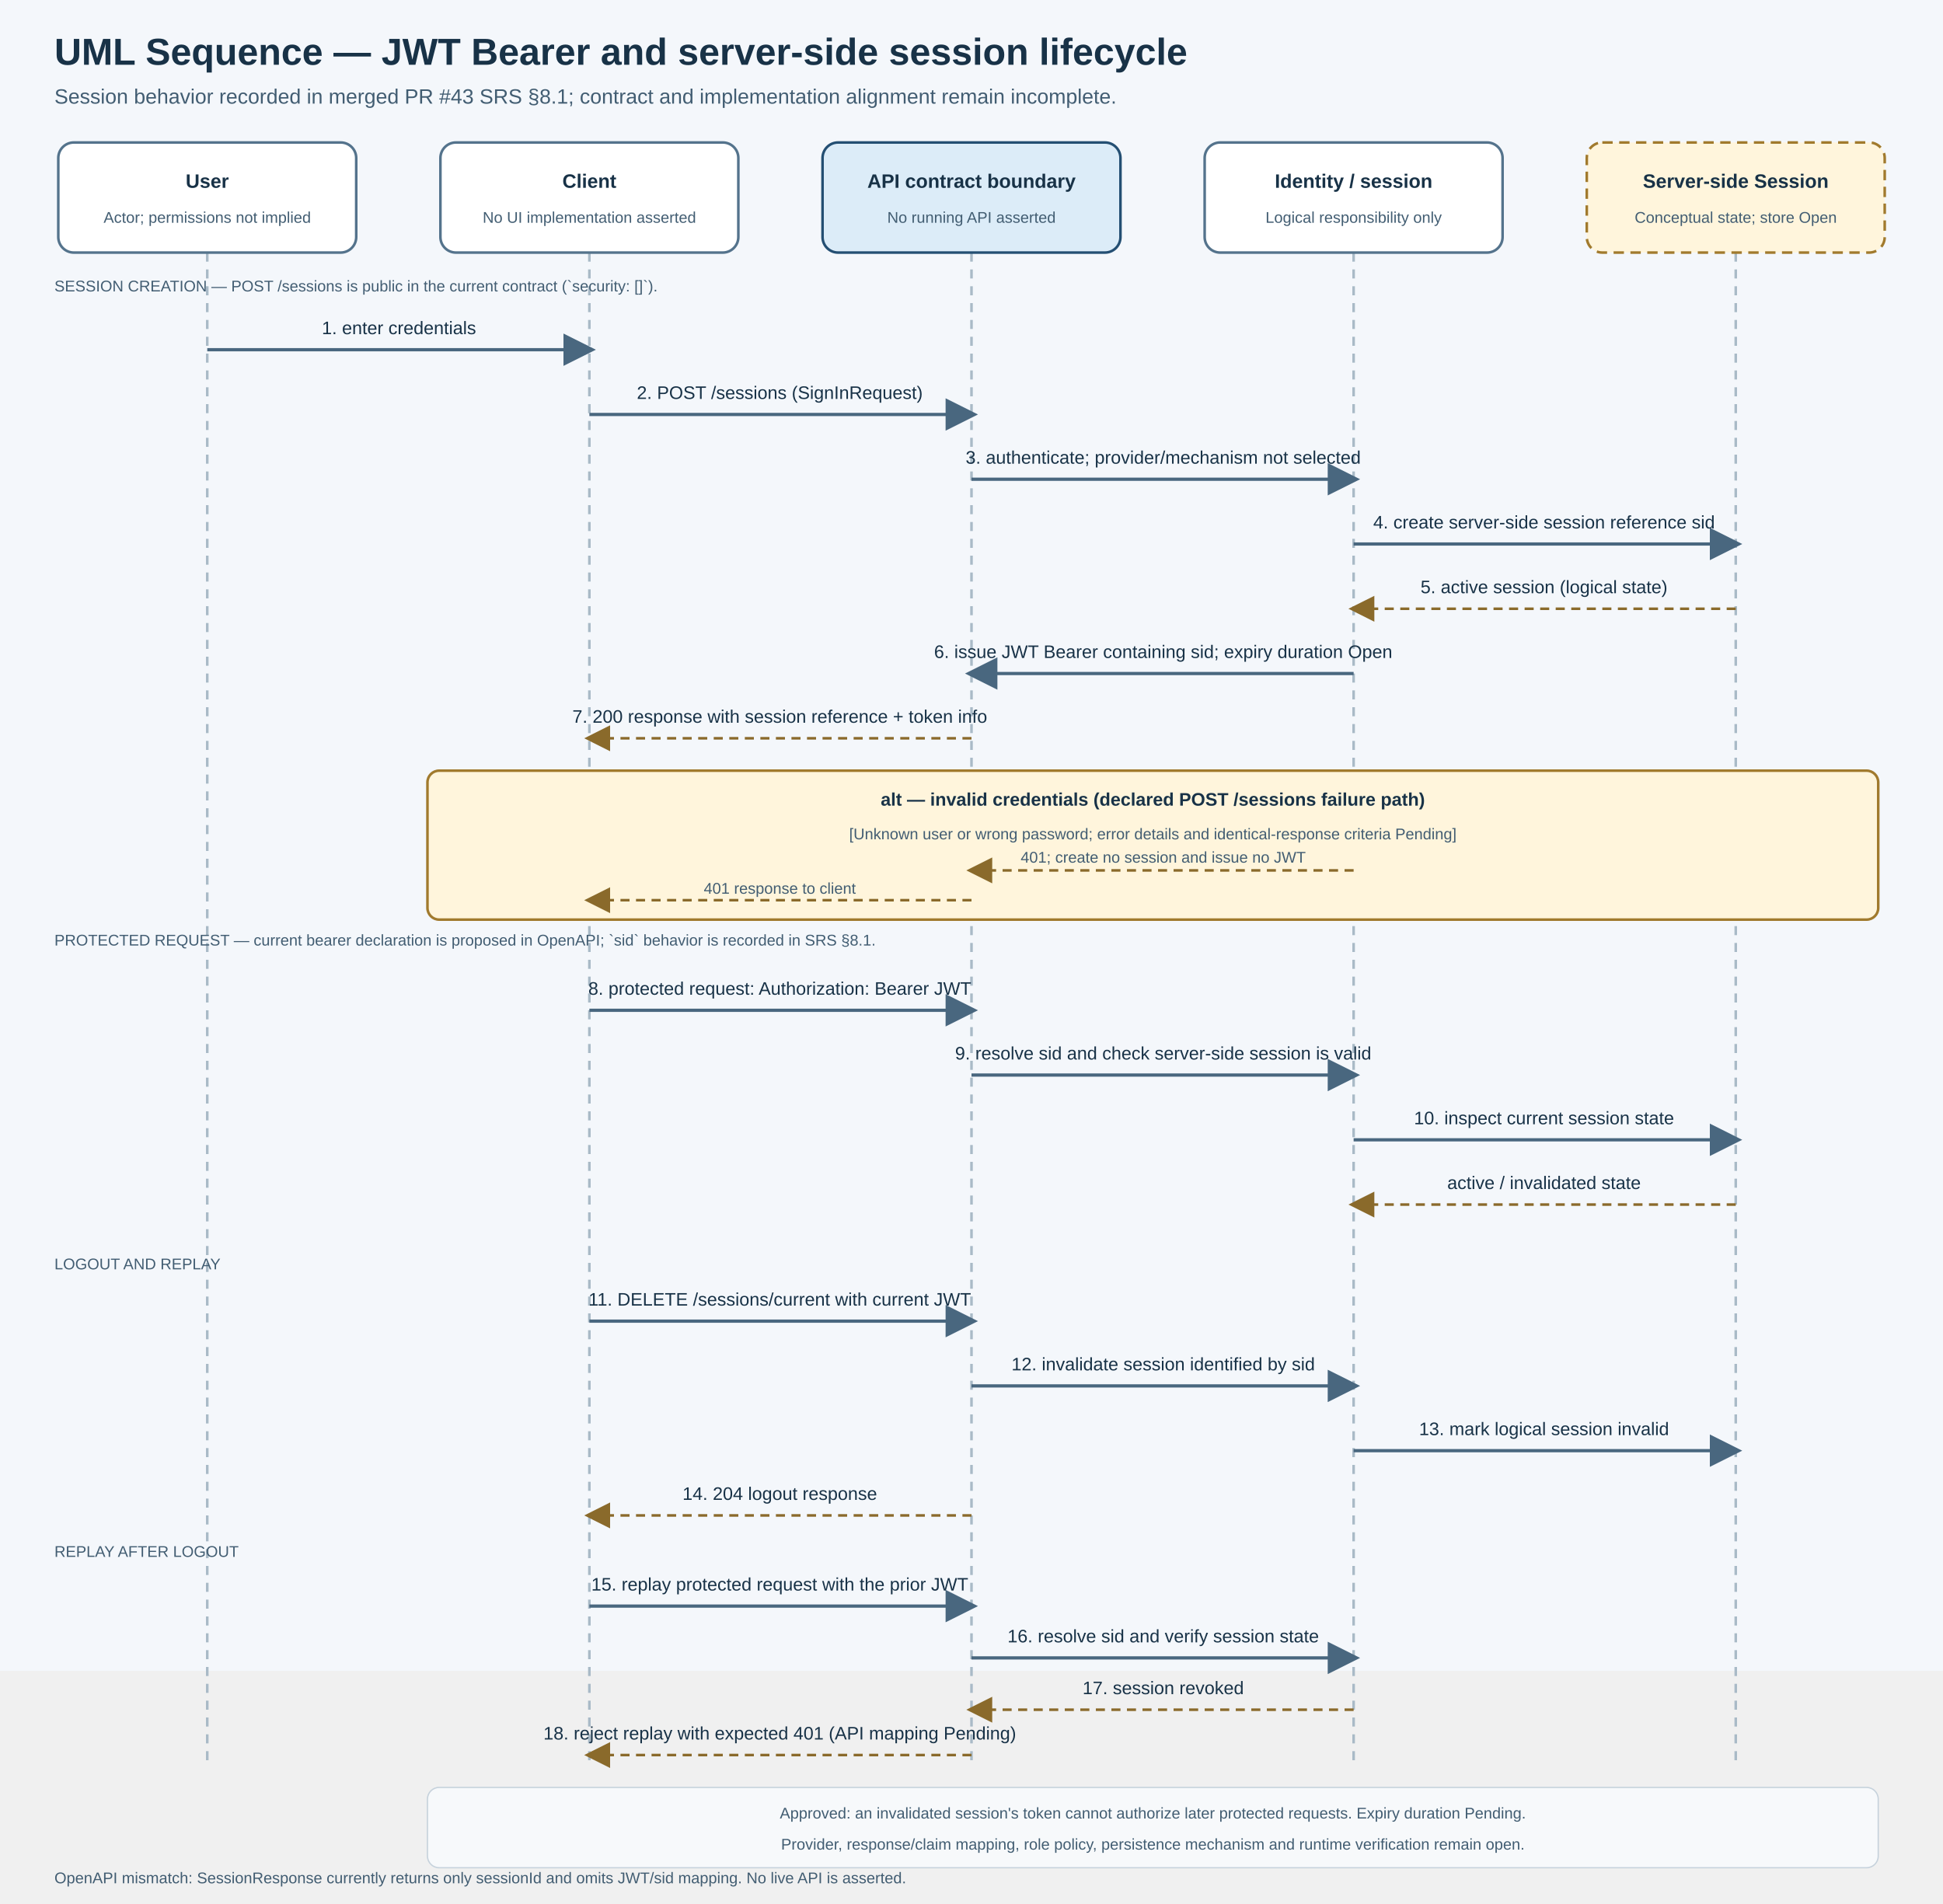
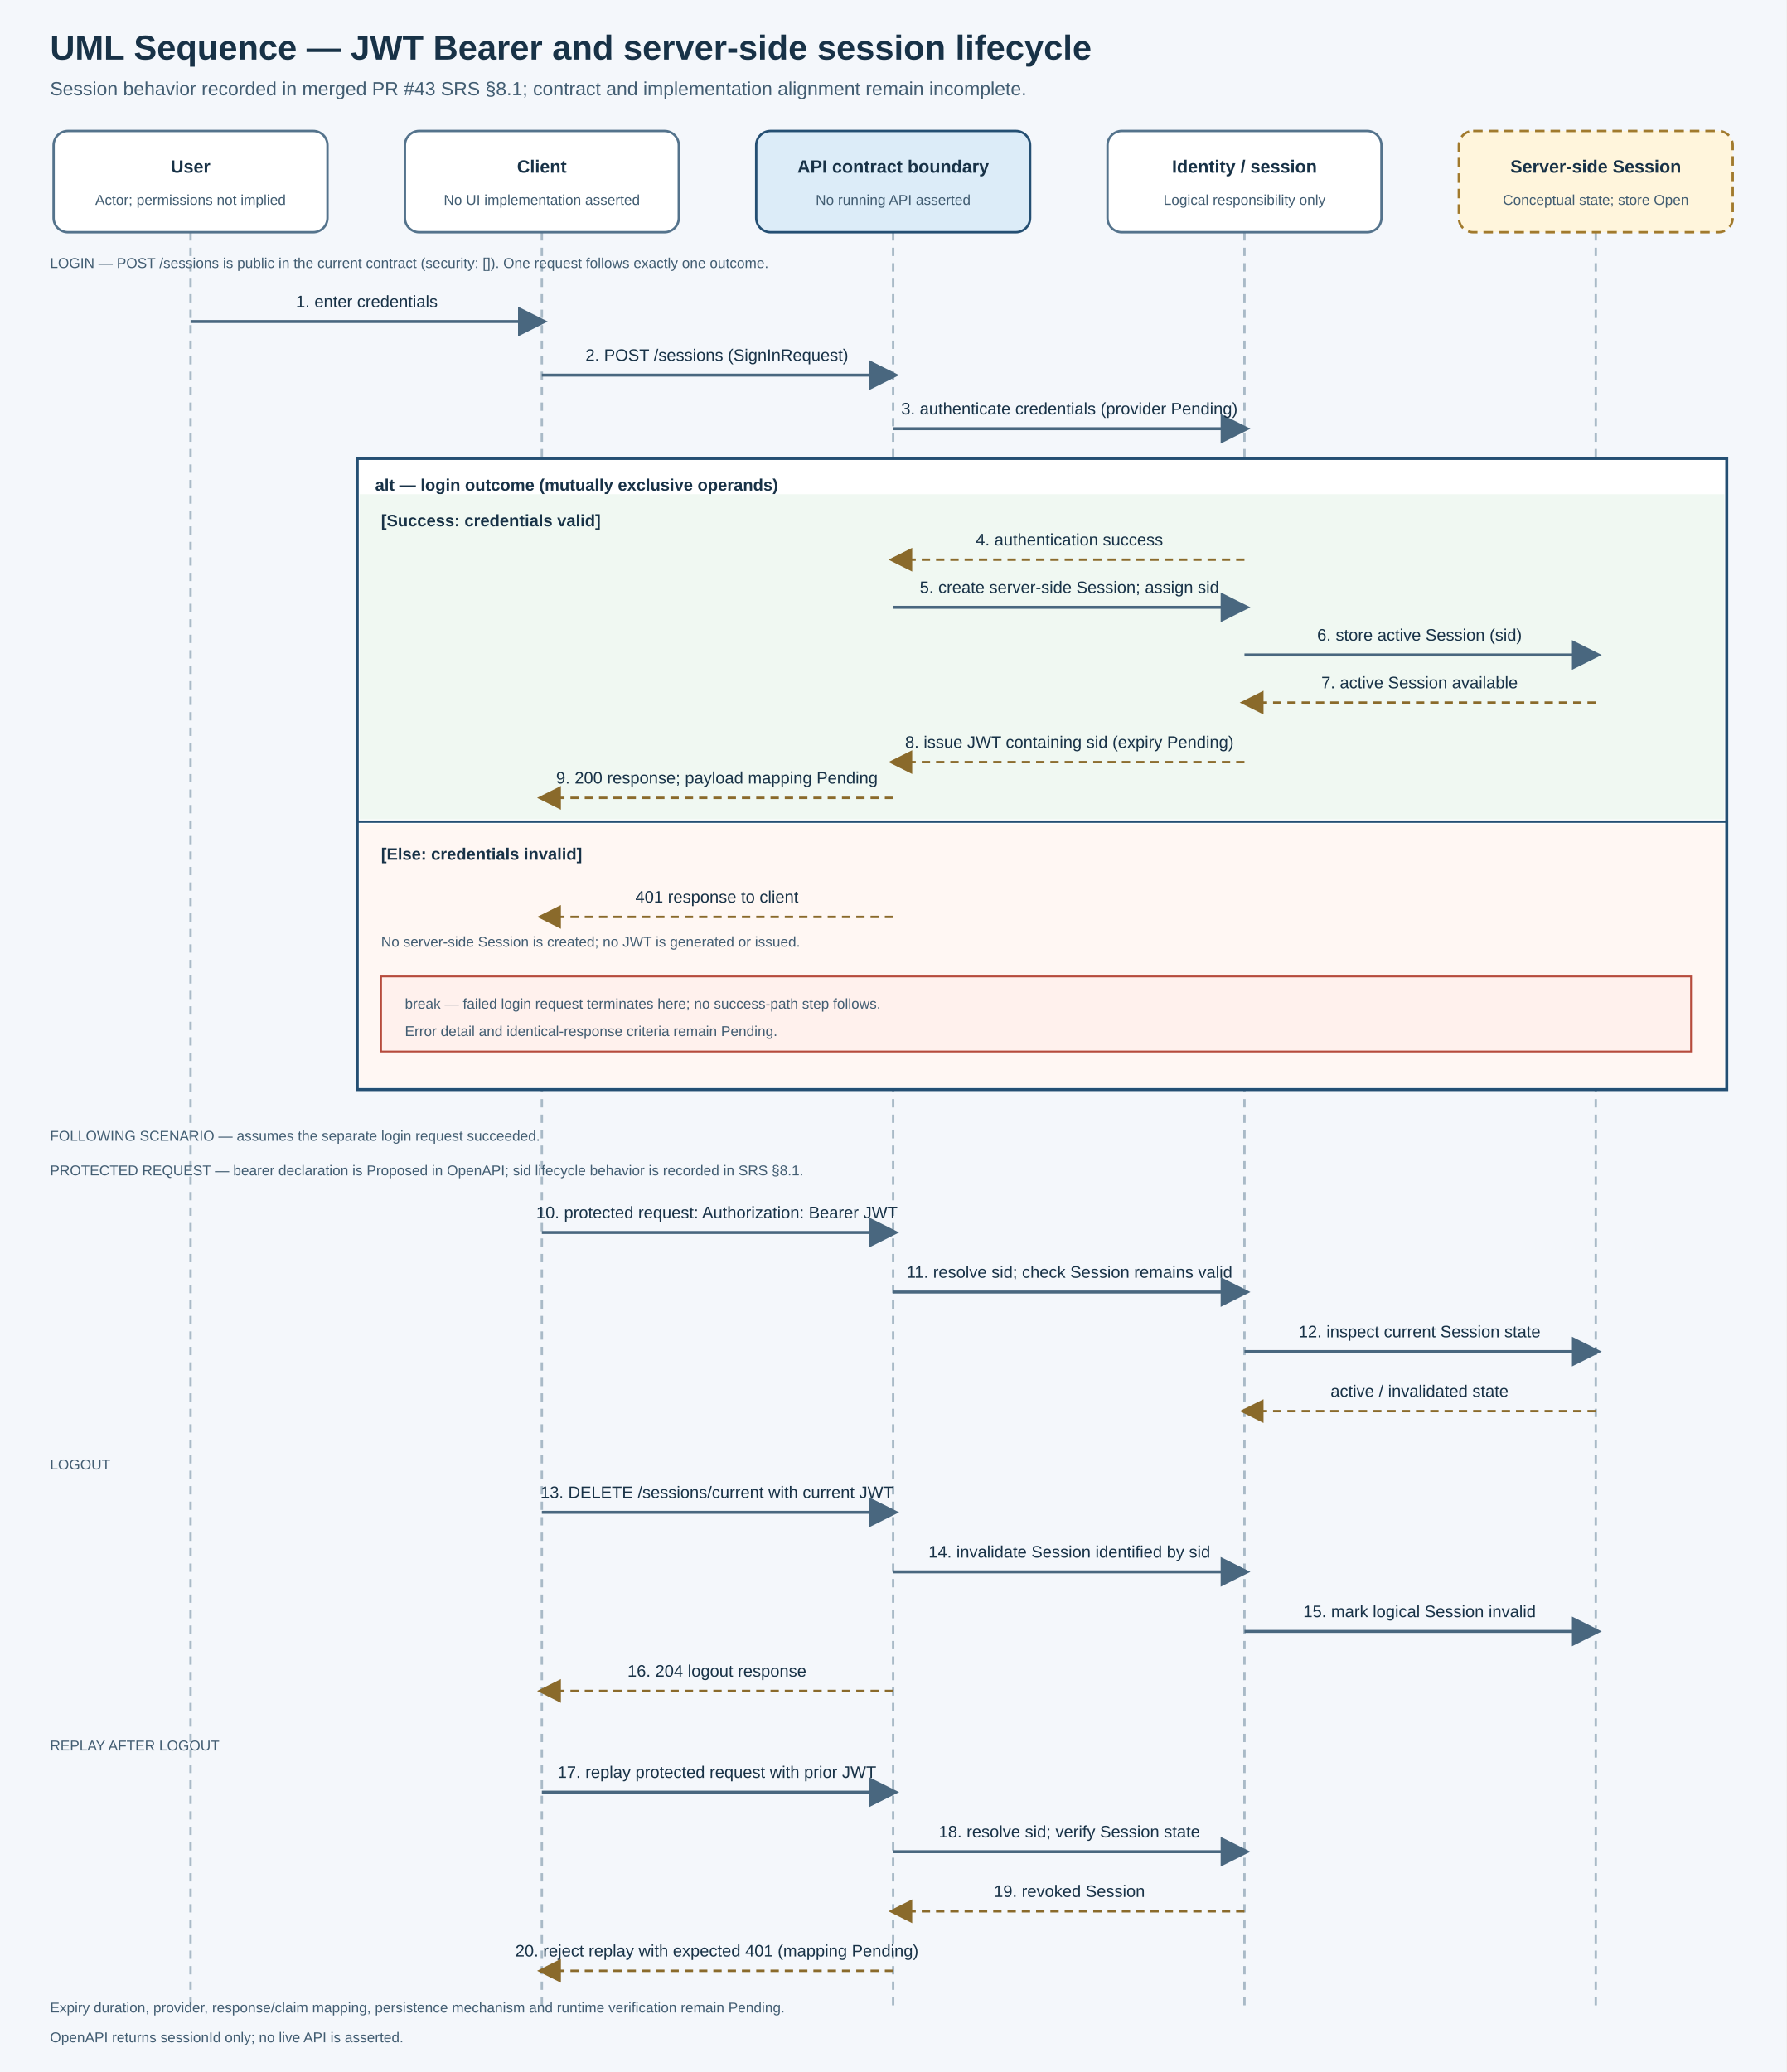
- <svg xmlns="http://www.w3.org/2000/svg" width="1500" height="1470" viewBox="0 0 1500 1470" role="img" aria-labelledby="title description">
+ <svg xmlns="http://www.w3.org/2000/svg" width="1500" height="1740" viewBox="0 0 1500 1740" role="img" aria-labelledby="title description">
  <defs>
    <marker id="msg" markerWidth="10" markerHeight="10" refX="8" refY="5" orient="auto">
      <path d="M0,0 L10,5 L0,10 z" fill="#49677f" />
    </marker>
    <marker id="reply" markerWidth="10" markerHeight="10" refX="8" refY="5" orient="auto">
      <path d="M0,0 L10,5 L0,10 z" fill="#8a6a2b" />
    </marker>
    <style>
      text { font-family: Arial, Helvetica, sans-serif; fill: #183247; }
      .title { font-size: 29px; font-weight: 700; }
      .subtitle { font-size: 16px; fill: #425d72; }
      .part { font-size: 15px; font-weight: 700; }
      .msg { font-size: 14px; }
-       .note { font-size: 14px; }
      .small { font-size: 12px; fill: #425d72; }
      .status { font-size: 14px; font-weight: 700; }
    </style>
  </defs>
-   <rect width="1500" height="1290" fill="#f4f7fb" />
+   <rect width="1500" height="1740" fill="#f4f7fb" />
  <text class="title" x="42" y="50">UML Sequence — JWT Bearer and server-side session lifecycle</text>
  <text class="subtitle" x="42" y="80">Session behavior recorded in merged PR #43 SRS §8.1; contract and implementation alignment remain incomplete.</text>
  <g stroke="#a9bac7" stroke-width="2" stroke-dasharray="7 6">
-     <path d="M160 195 V1360" />
-     <path d="M455 195 V1360" />
-     <path d="M750 195 V1360" />
-     <path d="M1045 195 V1360" />
-     <path d="M1340 195 V1360" />
+     <path d="M160 195 V1690" />
+     <path d="M455 195 V1690" />
+     <path d="M750 195 V1690" />
+     <path d="M1045 195 V1690" />
+     <path d="M1340 195 V1690" />
  </g>
  <g>
    <rect x="45" y="110" width="230" height="85" rx="12" fill="#ffffff" stroke="#54738c" stroke-width="2" />
    <text class="part" x="160" y="145" text-anchor="middle">User</text>
    <text class="small" x="160" y="172" text-anchor="middle">Actor; permissions not implied</text>
    <rect x="340" y="110" width="230" height="85" rx="12" fill="#ffffff" stroke="#54738c" stroke-width="2" />
    <text class="part" x="455" y="145" text-anchor="middle">Client</text>
    <text class="small" x="455" y="172" text-anchor="middle">No UI implementation asserted</text>
    <rect x="635" y="110" width="230" height="85" rx="12" fill="#dcecf8" stroke="#244f73" stroke-width="2" />
    <text class="part" x="750" y="145" text-anchor="middle">API contract boundary</text>
    <text class="small" x="750" y="172" text-anchor="middle">No running API asserted</text>
    <rect x="930" y="110" width="230" height="85" rx="12" fill="#ffffff" stroke="#54738c" stroke-width="2" />
    <text class="part" x="1045" y="145" text-anchor="middle">Identity / session</text>
    <text class="small" x="1045" y="172" text-anchor="middle">Logical responsibility only</text>
    <rect x="1225" y="110" width="230" height="85" rx="12" fill="#fff5dc" stroke="#a17a2d" stroke-width="2" stroke-dasharray="8 5" />
    <text class="part" x="1340" y="145" text-anchor="middle">Server-side Session</text>
    <text class="small" x="1340" y="172" text-anchor="middle">Conceptual state; store Open</text>
  </g>
-   <text class="small" x="42" y="225">SESSION CREATION — POST /sessions is public in the current contract (`security: []`).</text>
+   <text class="small" x="42" y="225">LOGIN — POST /sessions is public in the current contract (security: []). One request follows exactly one outcome.</text>
  <path d="M160 270 H455" stroke="#49677f" stroke-width="2.5" marker-end="url(#msg)" />
  <text class="msg" x="308" y="258" text-anchor="middle">1. enter credentials</text>
-   <path d="M455 320 H750" stroke="#49677f" stroke-width="2.5" marker-end="url(#msg)" />
-   <text class="msg" x="602" y="308" text-anchor="middle">2. POST /sessions (SignInRequest)</text>
-   <path d="M750 370 H1045" stroke="#49677f" stroke-width="2.5" marker-end="url(#msg)" />
-   <text class="msg" x="898" y="358" text-anchor="middle">3. authenticate; provider/mechanism not selected</text>
-   <path d="M1045 420 H1340" stroke="#49677f" stroke-width="2.5" marker-end="url(#msg)" />
-   <text class="msg" x="1192" y="408" text-anchor="middle">4. create server-side session reference sid</text>
-   <path d="M1340 470 H1045" stroke="#8a6a2b" stroke-width="2" stroke-dasharray="7 5" marker-end="url(#reply)" />
-   <text class="msg" x="1192" y="458" text-anchor="middle">5. active session (logical state)</text>
-   <path d="M1045 520 H750" stroke="#49677f" stroke-width="2.5" marker-end="url(#msg)" />
-   <text class="msg" x="898" y="508" text-anchor="middle">6. issue JWT Bearer containing sid; expiry duration Open</text>
-   <path d="M750 570 H455" stroke="#8a6a2b" stroke-width="2" stroke-dasharray="7 5" marker-end="url(#reply)" />
-   <text class="msg" x="602" y="558" text-anchor="middle">7. 200 response with session reference + token info</text>
-   <rect x="330" y="595" width="1120" height="115" rx="9" fill="#fff5dc" stroke="#a17a2d" stroke-width="2" />
-   <text class="status" x="890" y="622" text-anchor="middle">alt — invalid credentials (declared POST /sessions failure path)</text>
-   <text class="small" x="890" y="648" text-anchor="middle">[Unknown user or wrong password; error details and identical-response criteria Pending]</text>
-   <path d="M1045 672 H750" stroke="#8a6a2b" stroke-width="2" stroke-dasharray="7 5" marker-end="url(#reply)" />
-   <text class="small" x="898" y="666" text-anchor="middle">401; create no session and issue no JWT</text>
-   <path d="M750 695 H455" stroke="#8a6a2b" stroke-width="2" stroke-dasharray="7 5" marker-end="url(#reply)" />
-   <text class="small" x="602" y="690" text-anchor="middle">401 response to client</text>
-   <text class="small" x="42" y="730">PROTECTED REQUEST — current bearer declaration is proposed in OpenAPI; `sid` behavior is recorded in SRS §8.1.</text>
-   <path d="M455 780 H750" stroke="#49677f" stroke-width="2.5" marker-end="url(#msg)" />
-   <text class="msg" x="602" y="768" text-anchor="middle">8. protected request: Authorization: Bearer JWT</text>
-   <path d="M750 830 H1045" stroke="#49677f" stroke-width="2.5" marker-end="url(#msg)" />
-   <text class="msg" x="898" y="818" text-anchor="middle">9. resolve sid and check server-side session is valid</text>
-   <path d="M1045 880 H1340" stroke="#49677f" stroke-width="2.5" marker-end="url(#msg)" />
-   <text class="msg" x="1192" y="868" text-anchor="middle">10. inspect current session state</text>
-   <path d="M1340 930 H1045" stroke="#8a6a2b" stroke-width="2" stroke-dasharray="7 5" marker-end="url(#reply)" />
-   <text class="msg" x="1192" y="918" text-anchor="middle">active / invalidated state</text>
-   <text class="small" x="42" y="980">LOGOUT AND REPLAY</text>
-   <path d="M455 1020 H750" stroke="#49677f" stroke-width="2.5" marker-end="url(#msg)" />
-   <text class="msg" x="602" y="1008" text-anchor="middle">11. DELETE /sessions/current with current JWT</text>
-   <path d="M750 1070 H1045" stroke="#49677f" stroke-width="2.5" marker-end="url(#msg)" />
-   <text class="msg" x="898" y="1058" text-anchor="middle">12. invalidate session identified by sid</text>
-   <path d="M1045 1120 H1340" stroke="#49677f" stroke-width="2.5" marker-end="url(#msg)" />
-   <text class="msg" x="1192" y="1108" text-anchor="middle">13. mark logical session invalid</text>
-   <path d="M750 1170 H455" stroke="#8a6a2b" stroke-width="2" stroke-dasharray="7 5" marker-end="url(#reply)" />
-   <text class="msg" x="602" y="1158" text-anchor="middle">14. 204 logout response</text>
-   <text class="small" x="42" y="1202">REPLAY AFTER LOGOUT</text>
-   <path d="M455 1240 H750" stroke="#49677f" stroke-width="2.5" marker-end="url(#msg)" />
-   <text class="msg" x="602" y="1228" text-anchor="middle">15. replay protected request with the prior JWT</text>
-   <path d="M750 1280 H1045" stroke="#49677f" stroke-width="2.5" marker-end="url(#msg)" />
-   <text class="msg" x="898" y="1268" text-anchor="middle">16. resolve sid and verify session state</text>
-   <path d="M1045 1320 H750" stroke="#8a6a2b" stroke-width="2" stroke-dasharray="7 5" marker-end="url(#reply)" />
-   <text class="msg" x="898" y="1308" text-anchor="middle">17. session revoked</text>
-   <path d="M750 1355 H455" stroke="#8a6a2b" stroke-width="2" stroke-dasharray="7 5" marker-end="url(#reply)" />
-   <text class="msg" x="602" y="1343" text-anchor="middle">18. reject replay with expected 401 (API mapping Pending)</text>
-   <rect x="330" y="1380" width="1120" height="62" rx="9" fill="#f7f9fb" stroke="#c6d2dc" />
-   <text class="small" x="890" y="1404" text-anchor="middle">Approved: an invalidated session's token cannot authorize later protected requests. Expiry duration Pending.</text>
-   <text class="small" x="890" y="1428" text-anchor="middle">Provider, response/claim mapping, role policy, persistence mechanism and runtime verification remain open.</text>
-   <text class="small" x="42" y="1454">OpenAPI mismatch: SessionResponse currently returns only sessionId and omits JWT/sid mapping. No live API is asserted.</text>
+   <path d="M455 315 H750" stroke="#49677f" stroke-width="2.5" marker-end="url(#msg)" />
+   <text class="msg" x="602" y="303" text-anchor="middle">2. POST /sessions (SignInRequest)</text>
+   <path d="M750 360 H1045" stroke="#49677f" stroke-width="2.5" marker-end="url(#msg)" />
+   <text class="msg" x="898" y="348" text-anchor="middle">3. authenticate credentials (provider Pending)</text>
+   <rect x="300" y="385" width="1150" height="530" fill="#ffffff" stroke="#244f73" stroke-width="2.5" />
+   <text class="status" x="315" y="412">alt — login outcome (mutually exclusive operands)</text>
+   <path d="M300 690 H1450" stroke="#244f73" stroke-width="2" />
+   <rect x="302" y="415" width="1146" height="273" fill="#f0f8f2" />
+   <text class="status" x="320" y="442">[Success: credentials valid]</text>
+   <path d="M1045 470 H750" stroke="#8a6a2b" stroke-width="2" stroke-dasharray="7 5" marker-end="url(#reply)" />
+   <text class="msg" x="898" y="458" text-anchor="middle">4. authentication success</text>
+   <path d="M750 510 H1045" stroke="#49677f" stroke-width="2.5" marker-end="url(#msg)" />
+   <text class="msg" x="898" y="498" text-anchor="middle">5. create server-side Session; assign sid</text>
+   <path d="M1045 550 H1340" stroke="#49677f" stroke-width="2.5" marker-end="url(#msg)" />
+   <text class="msg" x="1192" y="538" text-anchor="middle">6. store active Session (sid)</text>
+   <path d="M1340 590 H1045" stroke="#8a6a2b" stroke-width="2" stroke-dasharray="7 5" marker-end="url(#reply)" />
+   <text class="msg" x="1192" y="578" text-anchor="middle">7. active Session available</text>
+   <path d="M1045 640 H750" stroke="#8a6a2b" stroke-width="2" stroke-dasharray="7 5" marker-end="url(#reply)" />
+   <text class="msg" x="898" y="628" text-anchor="middle">8. issue JWT containing sid (expiry Pending)</text>
+   <path d="M750 670 H455" stroke="#8a6a2b" stroke-width="2" stroke-dasharray="7 5" marker-end="url(#reply)" />
+   <text class="msg" x="602" y="658" text-anchor="middle">9. 200 response; payload mapping Pending</text>
+   <rect x="302" y="692" width="1146" height="221" fill="#fff7f3" />
+   <text class="status" x="320" y="722">[Else: credentials invalid]</text>
+   <path d="M750 770 H455" stroke="#8a6a2b" stroke-width="2" stroke-dasharray="7 5" marker-end="url(#reply)" />
+   <text class="msg" x="602" y="758" text-anchor="middle">401 response to client</text>
+   <text class="small" x="320" y="795">No server-side Session is created; no JWT is generated or issued.</text>
+   <rect x="320" y="820" width="1100" height="63" fill="#fff1ed" stroke="#b64b3c" stroke-width="1.5" />
+   <text class="small" x="340" y="847">break — failed login request terminates here; no success-path step follows.</text>
+   <text class="small" x="340" y="870">Error detail and identical-response criteria remain Pending.</text>
+   <text class="small" x="42" y="958">FOLLOWING SCENARIO — assumes the separate login request succeeded.</text>
+   <text class="small" x="42" y="987">PROTECTED REQUEST — bearer declaration is Proposed in OpenAPI; sid lifecycle behavior is recorded in SRS §8.1.</text>
+   <path d="M455 1035 H750" stroke="#49677f" stroke-width="2.5" marker-end="url(#msg)" />
+   <text class="msg" x="602" y="1023" text-anchor="middle">10. protected request: Authorization: Bearer JWT</text>
+   <path d="M750 1085 H1045" stroke="#49677f" stroke-width="2.5" marker-end="url(#msg)" />
+   <text class="msg" x="898" y="1073" text-anchor="middle">11. resolve sid; check Session remains valid</text>
+   <path d="M1045 1135 H1340" stroke="#49677f" stroke-width="2.5" marker-end="url(#msg)" />
+   <text class="msg" x="1192" y="1123" text-anchor="middle">12. inspect current Session state</text>
+   <path d="M1340 1185 H1045" stroke="#8a6a2b" stroke-width="2" stroke-dasharray="7 5" marker-end="url(#reply)" />
+   <text class="msg" x="1192" y="1173" text-anchor="middle">active / invalidated state</text>
+   <text class="small" x="42" y="1234">LOGOUT</text>
+   <path d="M455 1270 H750" stroke="#49677f" stroke-width="2.5" marker-end="url(#msg)" />
+   <text class="msg" x="602" y="1258" text-anchor="middle">13. DELETE /sessions/current with current JWT</text>
+   <path d="M750 1320 H1045" stroke="#49677f" stroke-width="2.5" marker-end="url(#msg)" />
+   <text class="msg" x="898" y="1308" text-anchor="middle">14. invalidate Session identified by sid</text>
+   <path d="M1045 1370 H1340" stroke="#49677f" stroke-width="2.5" marker-end="url(#msg)" />
+   <text class="msg" x="1192" y="1358" text-anchor="middle">15. mark logical Session invalid</text>
+   <path d="M750 1420 H455" stroke="#8a6a2b" stroke-width="2" stroke-dasharray="7 5" marker-end="url(#reply)" />
+   <text class="msg" x="602" y="1408" text-anchor="middle">16. 204 logout response</text>
+   <text class="small" x="42" y="1470">REPLAY AFTER LOGOUT</text>
+   <path d="M455 1505 H750" stroke="#49677f" stroke-width="2.5" marker-end="url(#msg)" />
+   <text class="msg" x="602" y="1493" text-anchor="middle">17. replay protected request with prior JWT</text>
+   <path d="M750 1555 H1045" stroke="#49677f" stroke-width="2.5" marker-end="url(#msg)" />
+   <text class="msg" x="898" y="1543" text-anchor="middle">18. resolve sid; verify Session state</text>
+   <path d="M1045 1605 H750" stroke="#8a6a2b" stroke-width="2" stroke-dasharray="7 5" marker-end="url(#reply)" />
+   <text class="msg" x="898" y="1593" text-anchor="middle">19. revoked Session</text>
+   <path d="M750 1655 H455" stroke="#8a6a2b" stroke-width="2" stroke-dasharray="7 5" marker-end="url(#reply)" />
+   <text class="msg" x="602" y="1643" text-anchor="middle">20. reject replay with expected 401 (mapping Pending)</text>
+   <text class="small" x="42" y="1690">Expiry duration, provider, response/claim mapping, persistence mechanism and runtime verification remain Pending.</text>
+   <text class="small" x="42" y="1715">OpenAPI returns sessionId only; no live API is asserted.</text>
</svg>
